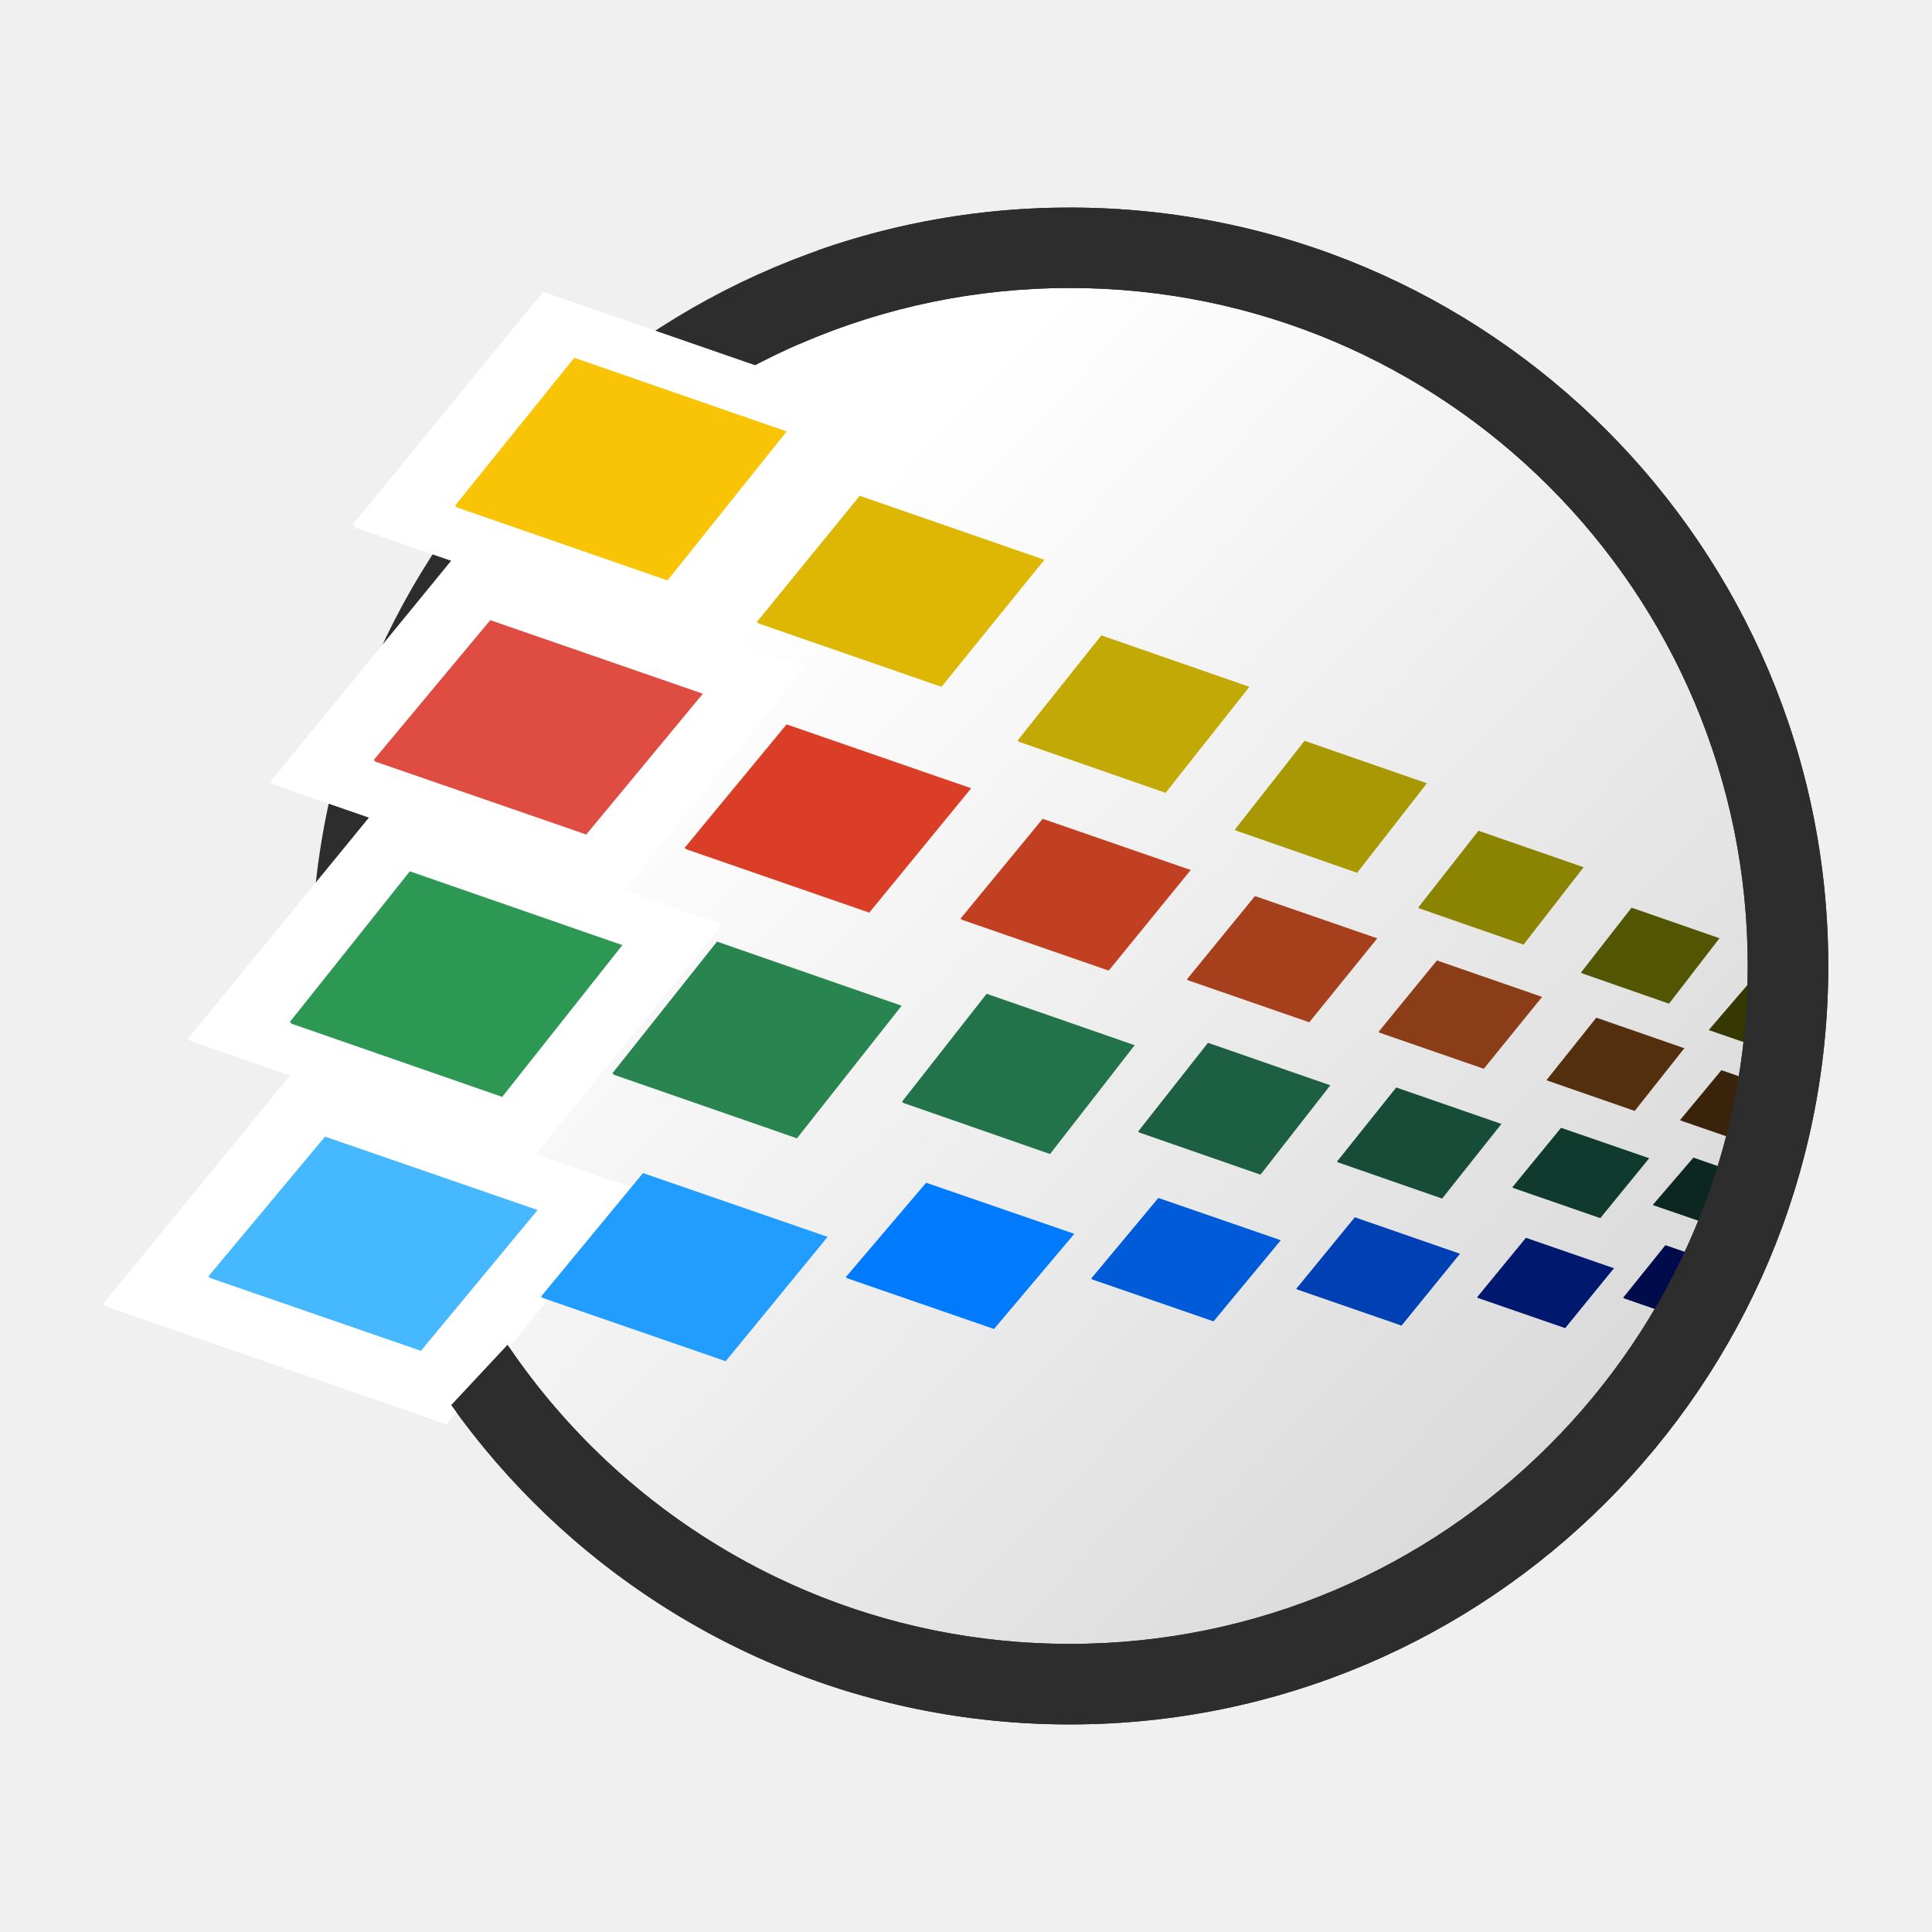
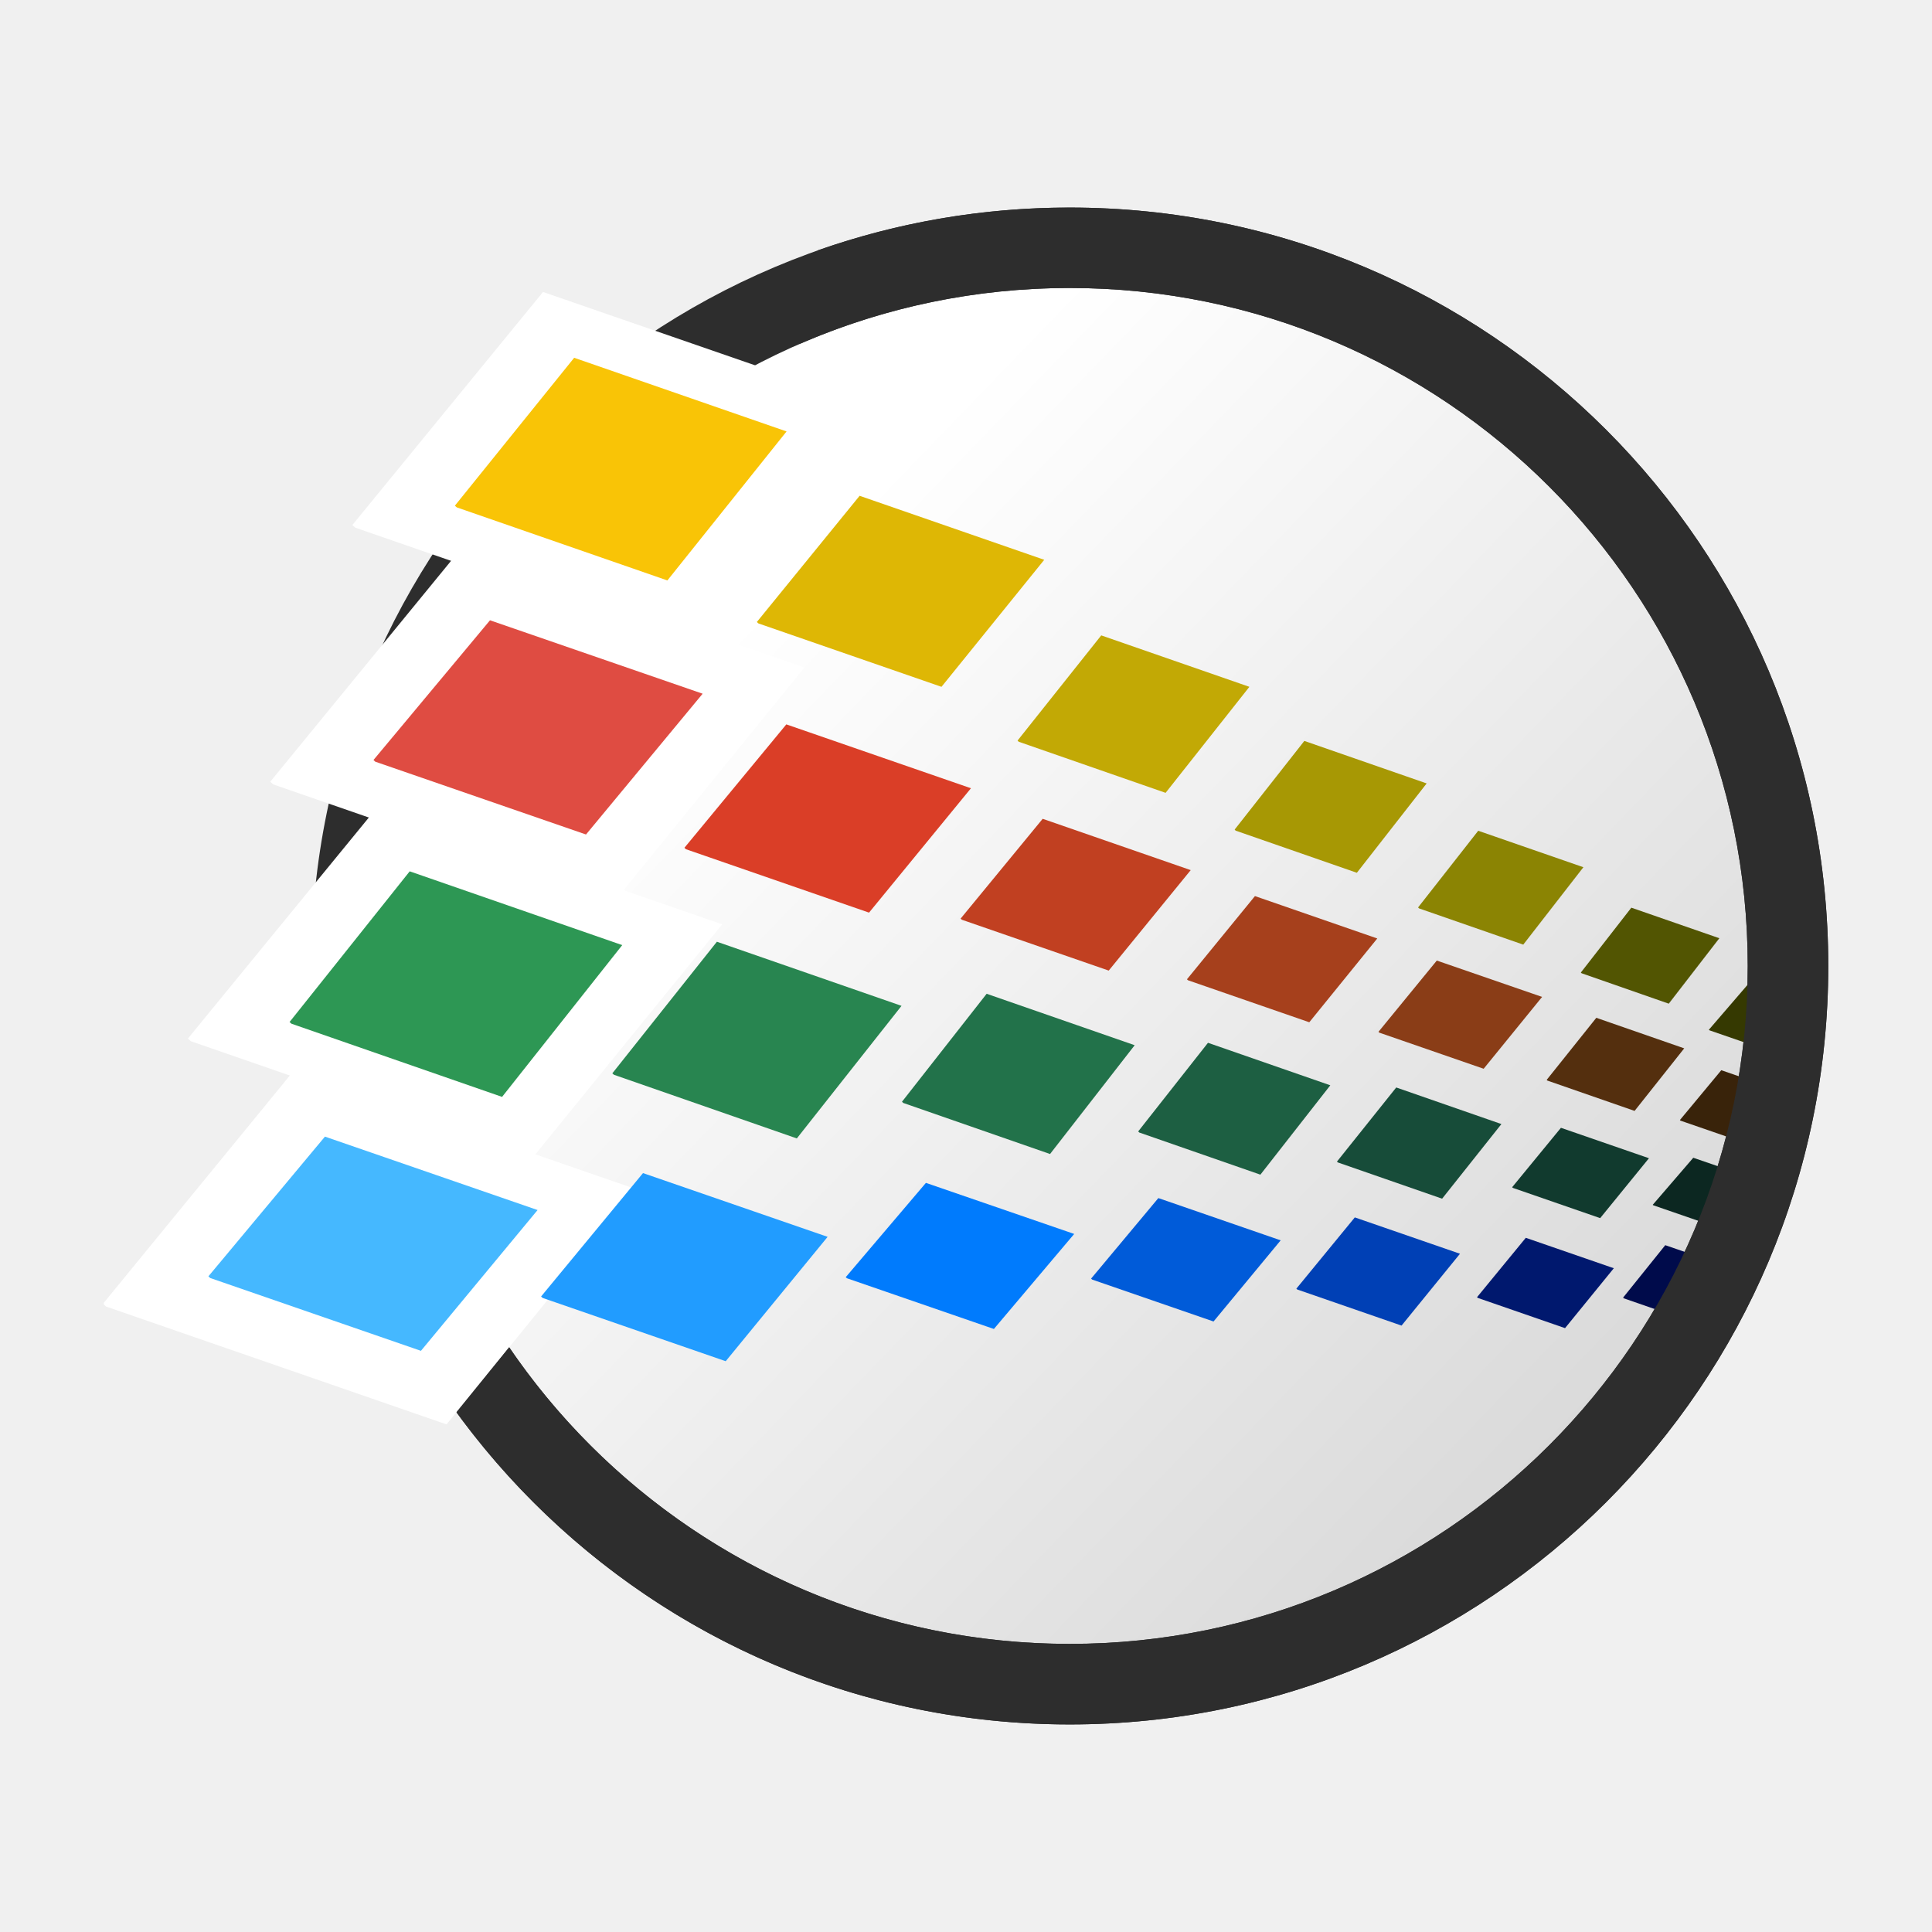
<svg xmlns="http://www.w3.org/2000/svg" width="16" height="16" viewBox="0 0 16 16" fill="none">
-   <g clip-path="url(#clip0_324_1050)">
-     <path d="M8.87 2.062C12.155 2.062 14.818 4.725 14.818 8.01C14.818 11.295 12.155 13.958 8.87 13.958C5.585 13.958 2.922 11.295 2.922 8.01C2.922 4.725 5.585 2.062 8.87 2.062Z" fill="url(#paint0_linear_324_1050)" />
+   <g clip-path="url(#clip0_388_2523)">
+     <path d="M8.87 2.062C12.155 2.062 14.818 4.725 14.818 8.011C14.818 11.296 12.155 13.959 8.87 13.959C5.585 13.959 2.922 11.296 2.922 8.011C2.922 4.725 5.585 2.062 8.87 2.062Z" fill="url(#paint0_linear_388_2523)" />
    <path fill-rule="evenodd" clip-rule="evenodd" d="M8.859 2.385C5.758 2.385 3.245 4.899 3.245 8C3.245 11.1 5.758 13.614 8.859 13.614C11.96 13.614 14.474 11.1 14.474 8C14.474 4.899 11.96 2.385 8.859 2.385ZM8.859 1.719C12.328 1.719 15.141 4.531 15.141 8C15.141 11.469 12.328 14.281 8.859 14.281C5.39 14.281 2.578 11.469 2.578 8C2.578 4.531 5.39 1.719 8.859 1.719Z" fill="#2D2D2D" />
-     <path d="M3.818 4.544L6.663 5.529L5.083 7.473L2.263 6.497L2.239 6.474L3.818 4.544Z" fill="white" />
-     <path d="M4.498 2.417L7.343 3.402L5.763 5.346L2.944 4.37L2.919 4.347L4.498 2.417Z" fill="white" />
-     <path d="M13.512 7.517L14.24 7.77L13.822 8.312L13.1 8.06L13.093 8.054L13.512 7.517Z" fill="#525502" />
-     <path d="M14.488 8.138L15.111 8.353L14.775 8.746L14.158 8.533L14.153 8.528L14.488 8.138Z" fill="#353901" />
-     <path d="M12.244 6.88L13.115 7.182L12.617 7.823L11.754 7.523L11.746 7.515L12.244 6.88Z" fill="#8B8403" />
-     <path d="M10.804 6.135L11.817 6.487L11.239 7.228L10.235 6.878L10.227 6.87L10.804 6.135Z" fill="#A79804" />
-     <path d="M9.121 5.262L10.347 5.688L9.653 6.566L8.438 6.143L8.427 6.133L9.121 5.262Z" fill="#C2A905" />
-     <path d="M4.756 2.963L6.515 3.573L5.528 4.807L3.784 4.202L3.768 4.188L4.756 2.963Z" fill="#F9C406" />
-     <path d="M13.22 8.428L13.949 8.681L13.538 9.2L12.815 8.949L12.809 8.943L13.22 8.428Z" fill="#542F0E" />
-     <path d="M14.256 8.863L14.879 9.078L14.536 9.493L13.919 9.28L13.914 9.275L14.256 8.863Z" fill="#39230A" />
-     <path d="M11.9 7.954L12.771 8.256L12.288 8.851L11.424 8.552L11.417 8.545L11.9 7.954Z" fill="#8A3D17" />
-     <path d="M10.393 7.421L11.406 7.771L10.843 8.466L9.838 8.118L9.83 8.11L10.393 7.421Z" fill="#A6401C" />
-     <path d="M8.635 6.781L9.861 7.205L9.182 8.038L7.966 7.617L7.955 7.607L8.635 6.781Z" fill="#C14021" />
-     <path d="M4.06 5.136L5.821 5.745L4.855 6.911L3.11 6.308L3.095 6.294L4.06 5.136Z" fill="#DF4C42" />
-     <path d="M2.434 8.867L5.279 9.852L3.699 11.796L0.88 10.82L0.855 10.797L2.434 8.867Z" fill="white" />
-     <path d="M3.138 6.67L5.982 7.655L4.402 9.6L1.583 8.623L1.558 8.6L3.138 6.67Z" fill="white" />
-     <path d="M12.928 9.34L13.658 9.592L13.253 10.088L12.531 9.838L12.525 9.832L12.928 9.34Z" fill="#113A2E" />
-     <path d="M14.024 9.587L14.647 9.802L14.311 10.194L13.694 9.982L13.689 9.977L14.024 9.587Z" fill="#0C2721" />
-     <path d="M11.563 9.006L12.434 9.308L11.943 9.926L11.08 9.626L11.073 9.619L11.563 9.006Z" fill="#174C39" />
-     <path d="M10.004 8.636L11.017 8.988L10.439 9.728L9.435 9.379L9.426 9.37L10.004 8.636Z" fill="#1D5F42" />
-     <path d="M8.171 8.23L9.397 8.656L8.696 9.557L7.481 9.134L7.47 9.124L8.171 8.23Z" fill="#22724A" />
-     <path d="M3.394 7.216L5.154 7.827L4.159 9.084L2.415 8.478L2.4 8.464L3.394 7.216Z" fill="#2D9754" />
-     <path d="M12.637 10.251L13.366 10.503L12.962 10.999L12.239 10.749L12.233 10.743L12.637 10.251Z" fill="#00186E" />
-     <path d="M13.792 10.312L14.415 10.527L14.065 10.966L13.448 10.752L13.443 10.746L13.792 10.312Z" fill="#000B4B" />
-     <path d="M11.22 10.081L12.091 10.383L11.607 10.978L10.743 10.679L10.736 10.672L11.22 10.081Z" fill="#0040B5" />
-     <path d="M9.593 9.921L10.607 10.271L10.05 10.943L9.046 10.596L9.037 10.588L9.593 9.921Z" fill="#005BD9" />
-     <path d="M7.67 9.795L8.897 10.218L8.232 11.006L7.016 10.586L7.005 10.576L7.67 9.795Z" fill="#007BFD" />
-     <path d="M2.692 9.413L4.452 10.021L3.486 11.187L1.741 10.584L1.726 10.57L2.692 9.413Z" fill="#45B8FF" />
-     <path d="M7.12 4.106L8.649 4.636L7.797 5.688L6.282 5.163L6.268 5.151L7.12 4.106Z" fill="#DEB705" />
-     <path d="M6.514 5.999L8.043 6.528L7.199 7.558L5.683 7.033L5.67 7.021L6.514 5.999Z" fill="#DA3E27" />
-     <path d="M5.938 7.798L7.467 8.329L6.6 9.427L5.085 8.901L5.072 8.888L5.938 7.798Z" fill="#288550" />
+     <path d="M3.818 4.544L6.662 5.528L5.082 7.473L2.263 6.496L2.238 6.474L3.818 4.544Z" fill="white" />
+     <path d="M4.497 2.418L7.342 3.402L5.762 5.347L2.943 4.37L2.918 4.348L4.497 2.418Z" fill="white" />
+     <path d="M13.51 7.517L14.239 7.77L13.82 8.312L13.098 8.06L13.092 8.054L13.51 7.517Z" fill="#525502" />
+     <path d="M14.487 8.139L15.11 8.353L14.775 8.746L14.158 8.533L14.152 8.528L14.487 8.139Z" fill="#353901" />
+     <path d="M12.242 6.88L13.113 7.182L12.615 7.823L11.752 7.523L11.744 7.515L12.242 6.88Z" fill="#8B8403" />
+     <path d="M10.802 6.136L11.815 6.488L11.237 7.228L10.233 6.879L10.225 6.87L10.802 6.136Z" fill="#A79804" />
+     <path d="M9.12 5.262L10.347 5.688L9.653 6.566L8.437 6.143L8.427 6.133L9.12 5.262Z" fill="#C2A905" />
+     <path d="M4.755 2.963L6.514 3.573L5.527 4.807L3.783 4.202L3.767 4.188L4.755 2.963Z" fill="#F9C406" />
+     <path d="M13.22 8.429L13.948 8.682L13.537 9.2L12.815 8.949L12.809 8.943L13.22 8.429Z" fill="#542F0E" />
+     <path d="M14.255 8.863L14.877 9.078L14.535 9.494L13.918 9.281L13.912 9.276L14.255 8.863Z" fill="#39230A" />
+     <path d="M11.899 7.955L12.771 8.256L12.287 8.851L11.423 8.552L11.416 8.545L11.899 7.955Z" fill="#8A3D17" />
+     <path d="M10.393 7.421L11.406 7.772L10.843 8.466L9.838 8.118L9.83 8.11L10.393 7.421Z" fill="#A6401C" />
+     <path d="M8.635 6.781L9.861 7.206L9.182 8.038L7.966 7.617L7.955 7.608L8.635 6.781Z" fill="#C14021" />
+     <path d="M4.058 5.137L5.819 5.745L4.853 6.911L3.108 6.308L3.093 6.294L4.058 5.137Z" fill="#DF4C42" />
+     <path d="M2.433 8.867L5.278 9.852L3.698 11.796L0.878 10.82L0.853 10.797L2.433 8.867Z" fill="white" />
+     <path d="M3.136 6.671L5.981 7.655L4.401 9.6L1.581 8.623L1.556 8.601L3.136 6.671Z" fill="white" />
+     <path d="M12.927 9.34L13.656 9.592L13.252 10.088L12.53 9.838L12.523 9.832L12.927 9.34Z" fill="#113A2E" />
+     <path d="M14.023 9.588L14.645 9.802L14.31 10.195L13.693 9.982L13.687 9.978L14.023 9.588Z" fill="#0C2721" />
+     <path d="M11.563 9.006L12.434 9.309L11.943 9.927L11.08 9.627L11.072 9.62L11.563 9.006Z" fill="#174C39" />
+     <path d="M10.004 8.636L11.017 8.988L10.438 9.728L9.435 9.379L9.426 9.37L10.004 8.636Z" fill="#1D5F42" />
+     <path d="M8.171 8.23L9.397 8.656L8.696 9.557L7.48 9.134L7.47 9.124L8.171 8.23Z" fill="#22724A" />
+     <path d="M3.393 7.216L5.153 7.827L4.158 9.084L2.414 8.478L2.398 8.464L3.393 7.216Z" fill="#2D9754" />
+     <path d="M12.636 10.251L13.365 10.503L12.961 10.999L12.239 10.749L12.232 10.743L12.636 10.251Z" fill="#00186E" />
+     <path d="M13.791 10.312L14.414 10.527L14.064 10.966L13.447 10.752L13.442 10.746L13.791 10.312Z" fill="#000B4B" />
+     <path d="M11.22 10.082L12.091 10.383L11.607 10.978L10.743 10.679L10.736 10.672L11.22 10.082Z" fill="#0040B5" />
+     <path d="M9.593 9.922L10.606 10.272L10.05 10.944L9.045 10.597L9.036 10.589L9.593 9.922Z" fill="#005BD9" />
+     <path d="M7.668 9.796L8.896 10.219L8.231 11.006L7.014 10.586L7.004 10.577L7.668 9.796Z" fill="#007BFD" />
+     <path d="M2.691 9.413L4.452 10.021L3.486 11.187L1.741 10.584L1.726 10.57L2.691 9.413Z" fill="#45B8FF" />
+     <path d="M7.119 4.106L8.648 4.636L7.797 5.688L6.281 5.163L6.268 5.151L7.119 4.106Z" fill="#DEB705" />
+     <path d="M6.512 5.999L8.041 6.528L7.197 7.558L5.681 7.033L5.668 7.021L6.512 5.999Z" fill="#DA3E27" />
+     <path d="M5.937 7.799L7.466 8.33L6.599 9.428L5.085 8.901L5.071 8.889L5.937 7.799Z" fill="#288550" />
    <path d="M5.325 9.715L6.854 10.243L6.01 11.273L4.494 10.749L4.481 10.737L5.325 9.715Z" fill="#219CFF" />
-     <path fill-rule="evenodd" clip-rule="evenodd" d="M6.773 2.073C7.426 1.844 8.128 1.719 8.86 1.719C12.329 1.719 15.141 4.531 15.141 8C15.141 11.469 12.329 14.281 8.86 14.281C6.746 14.281 4.876 13.237 3.737 11.636L4.203 11.137C5.211 12.631 6.921 13.614 8.86 13.614C11.961 13.614 14.474 11.1 14.474 8C14.474 4.899 11.961 2.385 8.86 2.385C8.066 2.385 7.31 2.55 6.625 2.847L6.773 2.073Z" fill="#2D2D2D" />
+     <path fill-rule="evenodd" clip-rule="evenodd" d="M6.625 2.847C7.31 2.55 8.065 2.385 8.859 2.385C11.96 2.385 14.474 4.899 14.474 8C14.474 11.1 11.96 13.614 8.859 13.614C6.93 13.614 5.228 12.641 4.217 11.158L3.781 11.697C4.924 13.264 6.773 14.281 8.859 14.281C12.328 14.281 15.141 11.469 15.141 8C15.141 4.531 12.328 1.719 8.859 1.719C8.128 1.719 7.426 1.844 6.773 2.073L6.625 2.847Z" fill="#2D2D2D" />
  </g>
  <defs>
-     <linearGradient id="paint0_linear_324_1050" x1="5.899" y1="5.383" x2="15.274" y2="14.43" gradientUnits="userSpaceOnUse">
+     <linearGradient id="paint0_linear_388_2523" x1="5.899" y1="5.383" x2="15.274" y2="14.43" gradientUnits="userSpaceOnUse">
      <stop stop-color="white" />
      <stop offset="1" stop-color="#CDCDCD" />
    </linearGradient>
-     <clipPath id="clip0_324_1050">
+     <clipPath id="clip0_388_2523">
      <rect width="14.281" height="16" fill="white" transform="translate(0.859375)" />
    </clipPath>
  </defs>
</svg>
